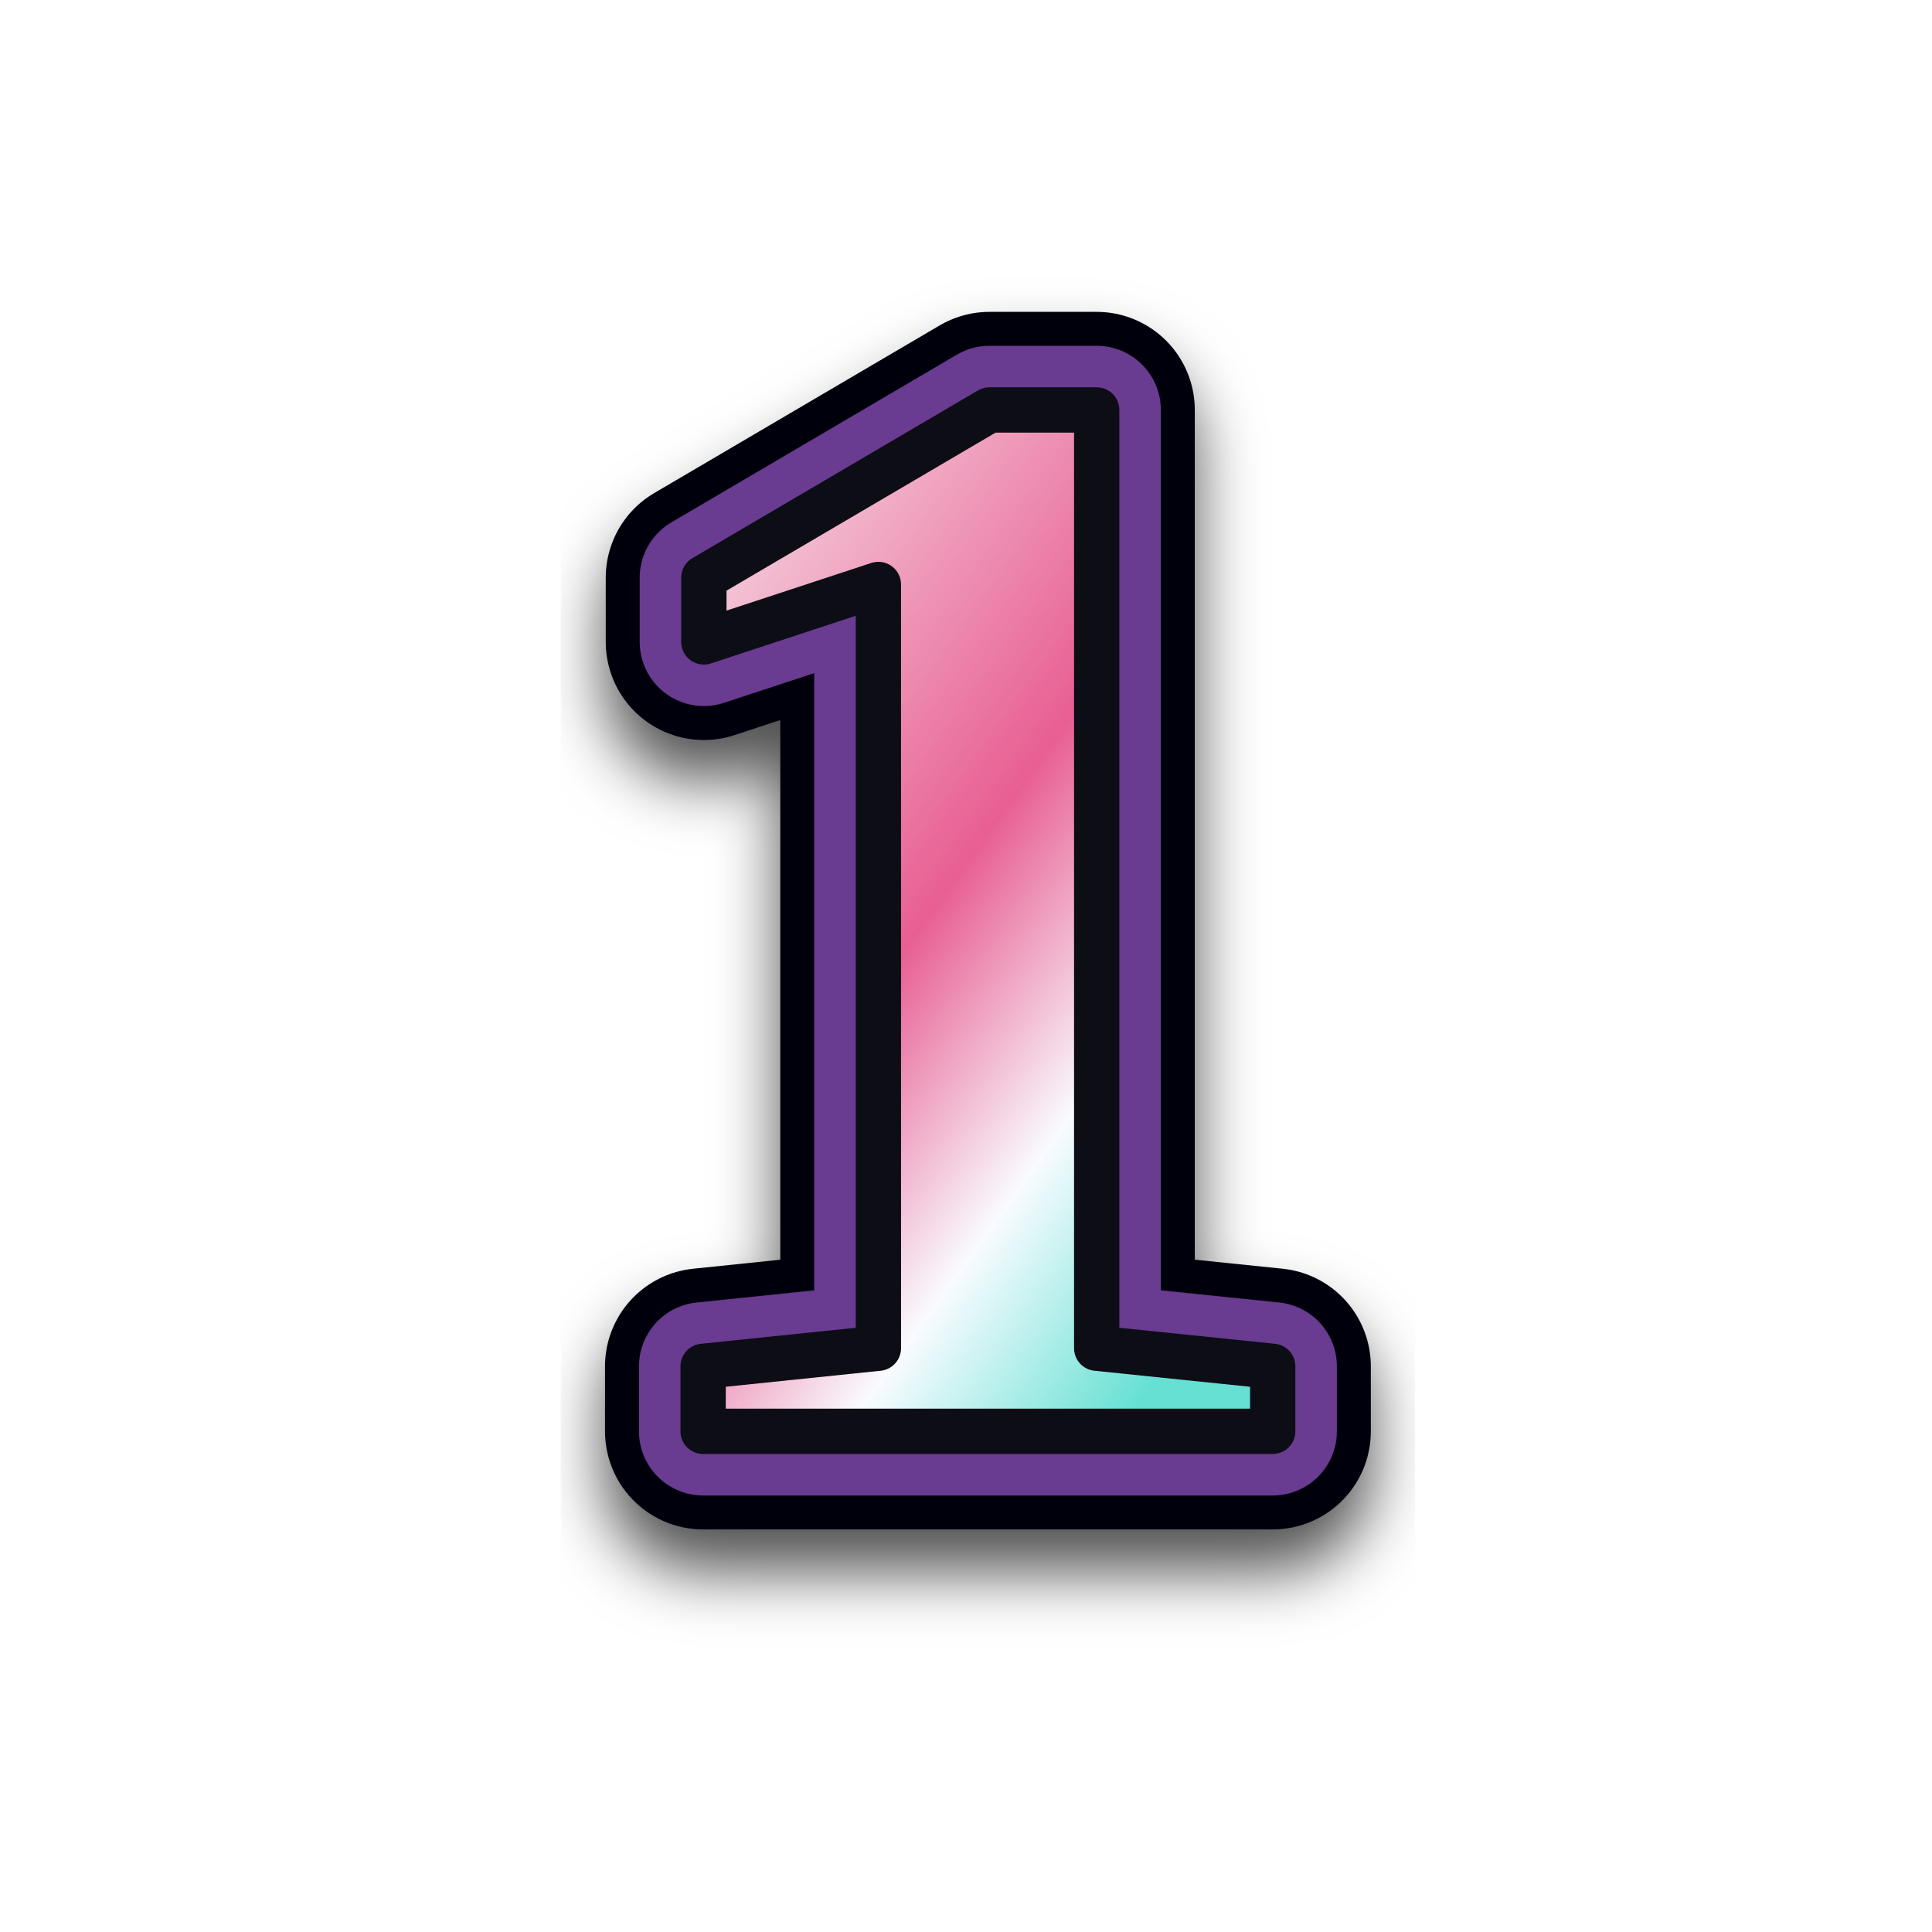
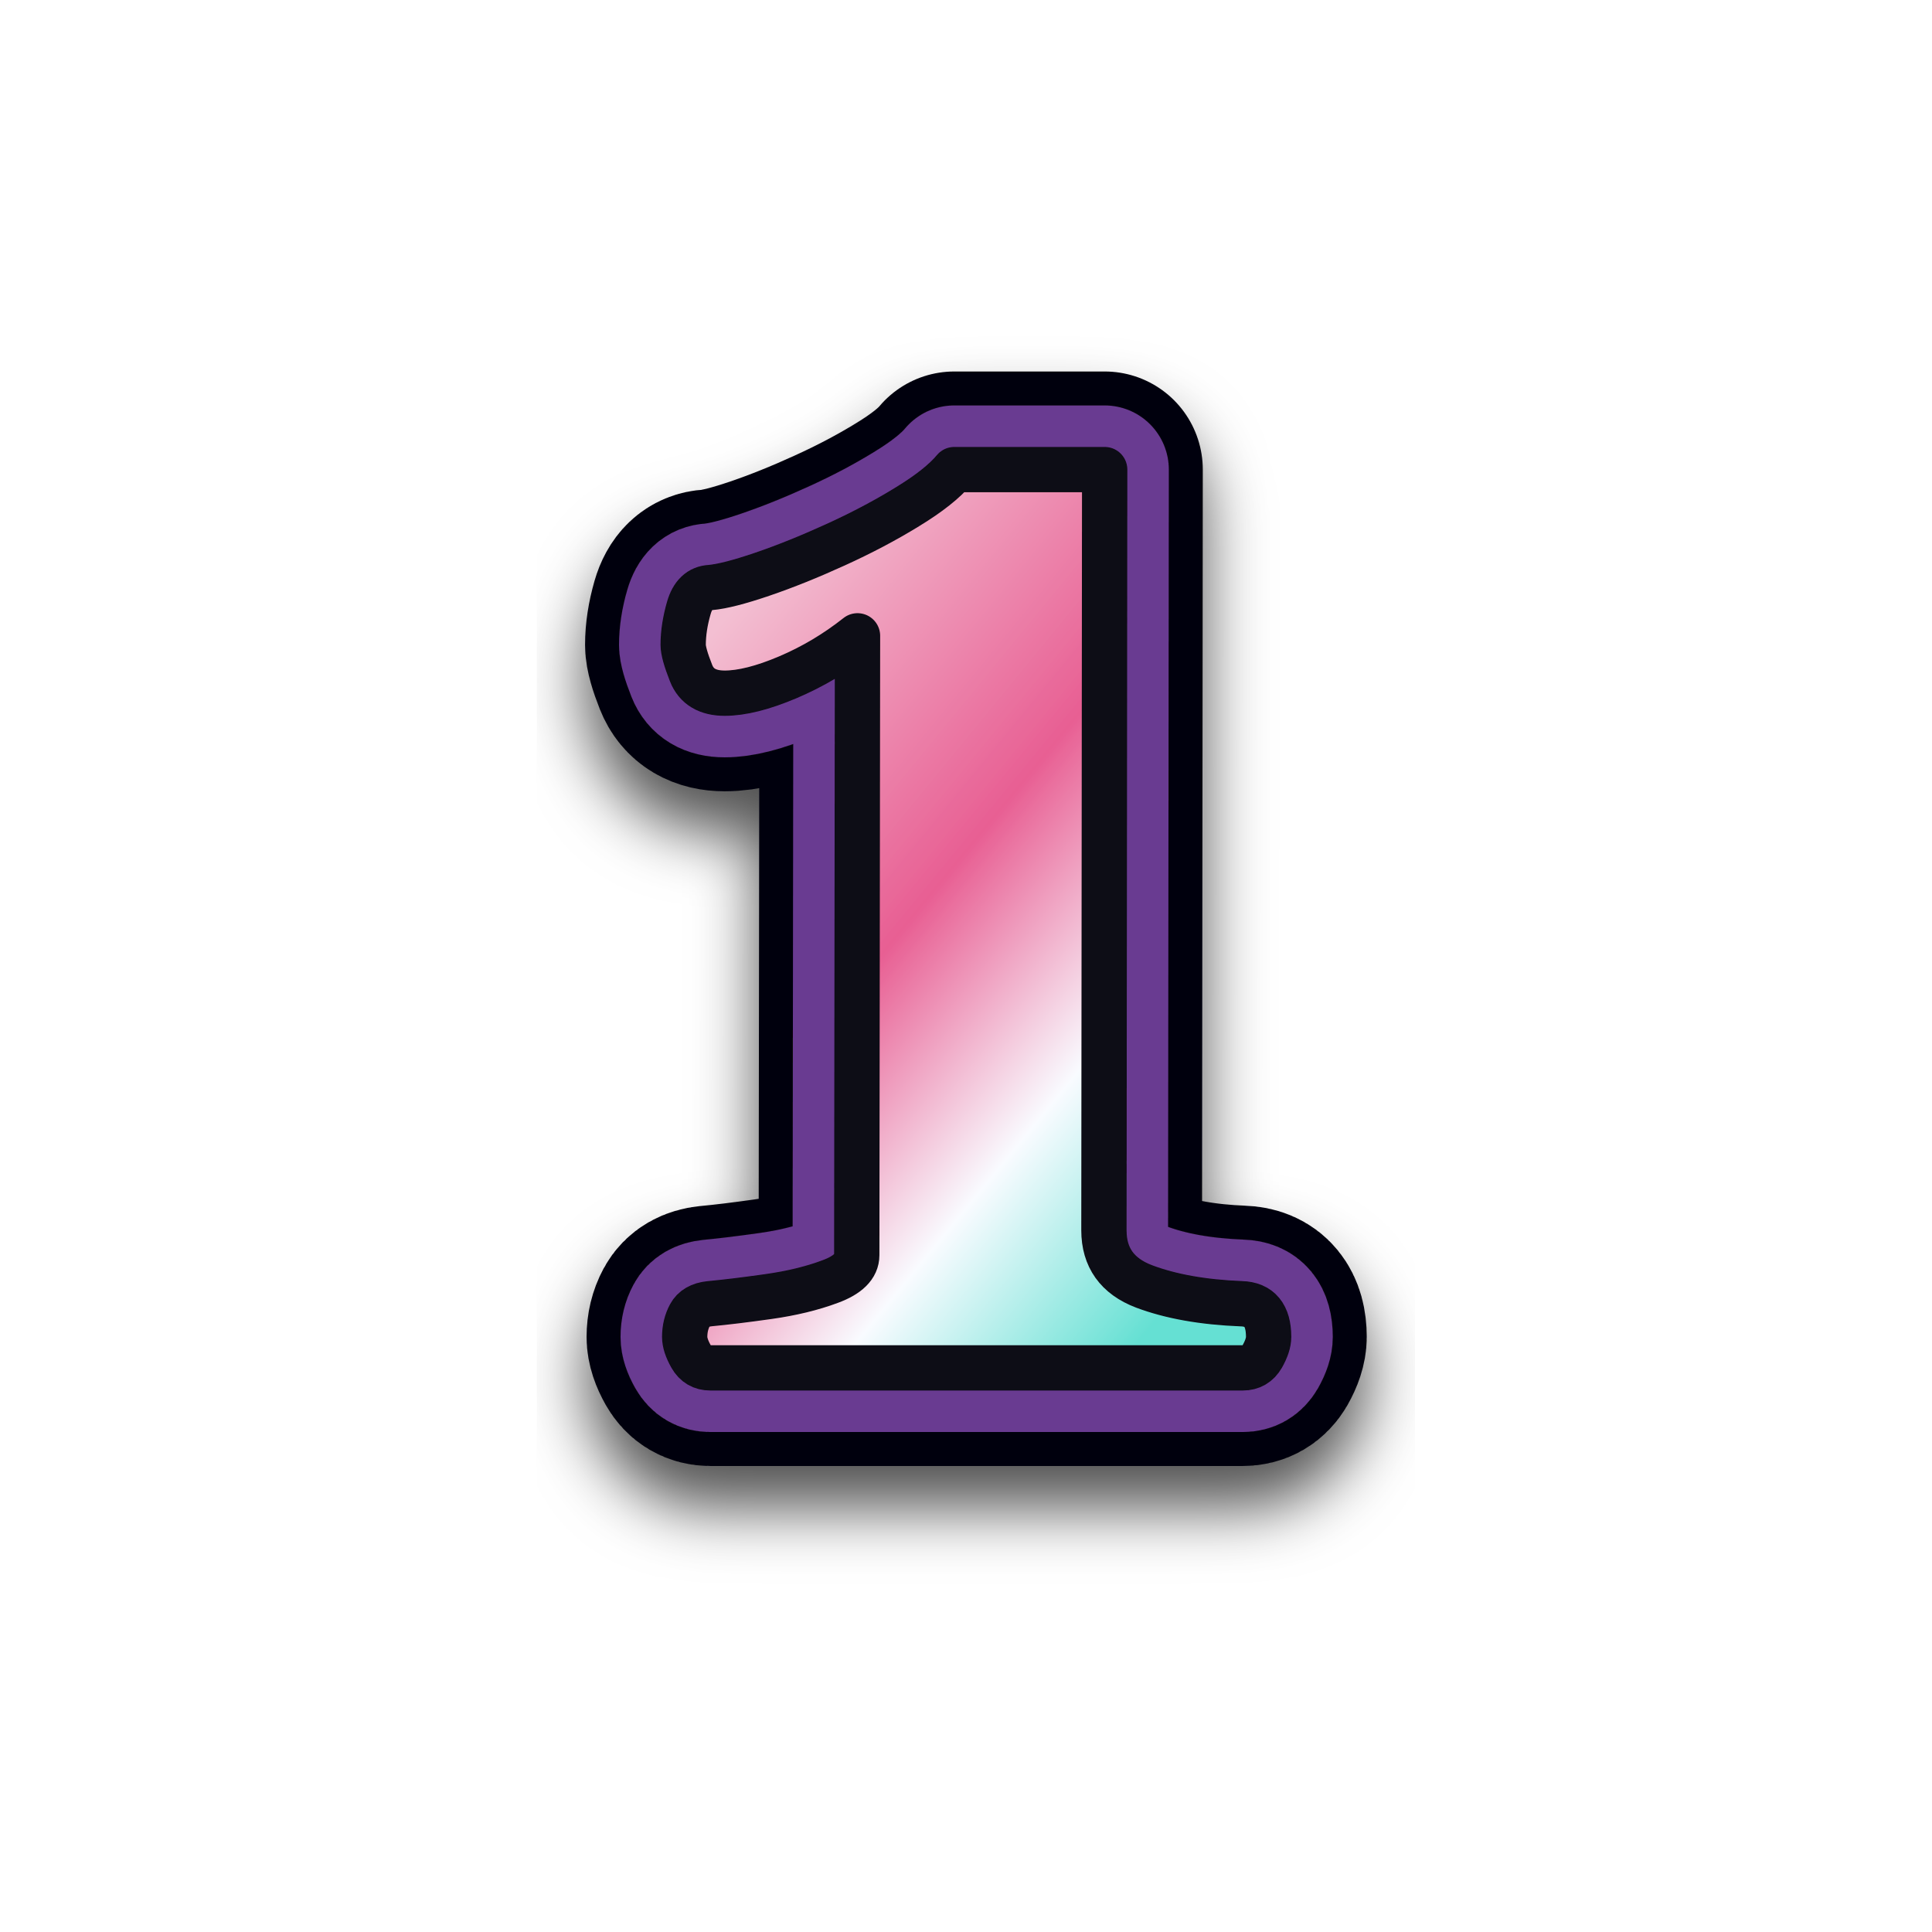
<svg xmlns="http://www.w3.org/2000/svg" viewBox="0 0 1024 1024" role="img" aria-label="LN 1 dan">
  <defs>
    <linearGradient id="lnfill" x1="18%" x2="84%" y1="8%" y2="92%">
      <stop offset="0" stop-color="#f3bfd2" />
      <stop offset="0.43" stop-color="#e85f93" />
      <stop offset="0.72" stop-color="#f9fbff" />
      <stop offset="1" stop-color="#65e0d3" />
    </linearGradient>
    <filter id="shadow" x="-25%" y="-25%" width="150%" height="150%">
      <feDropShadow dx="0" dy="22" stdDeviation="17" flood-color="#000" flood-opacity="0.68" />
    </filter>
  </defs>
  <g filter="url(#shadow)">
-     <text x="512" y="526" text-anchor="middle" dominant-baseline="middle" font-family="Georgia, 'Times New Roman', serif" font-size="820" font-weight="900" fill="none" stroke="#050509" stroke-width="104" stroke-linejoin="round">1</text>
-     <text x="512" y="526" text-anchor="middle" dominant-baseline="middle" font-family="Georgia, 'Times New Roman', serif" font-size="820" font-weight="900" fill="none" stroke="#693a91" stroke-width="68" stroke-linejoin="round">1</text>
-     <text x="512" y="526" text-anchor="middle" dominant-baseline="middle" font-family="Georgia, 'Times New Roman', serif" font-size="820" font-weight="900" fill="url(#lnfill)" stroke="#0d0a12" stroke-width="24" stroke-linejoin="round">1</text>
+     <path d="M658.7 725.0L376.5 725.0Q369.7 725.0 366.3 719.0Q362.9 713.0 362.9 708.6L362.9 708.6Q362.9 702.2 365.7 697.0Q368.5 691.8 376.1 691.0L376.1 691.0Q388.9 689.8 407.3 687.2Q425.7 684.6 439.9 679.3Q454.1 674.1 454.1 665.3L454.1 665.3L454.5 337.0Q437.3 350.6 417.5 359.0Q397.7 367.4 384.1 367.4L384.1 367.4Q370.5 367.4 366.3 356.8Q362.1 346.2 362.1 341.8L362.1 341.8Q362.1 332.6 365.1 322.2Q368.1 311.8 376.5 311.4L376.5 311.4Q385.7 310.6 403.9 304.4Q422.1 298.2 442.7 288.8Q463.4 279.4 480.8 268.7Q498.2 258.1 505.8 248.9L505.8 248.9L585.5 248.9L585.1 652.1Q585.1 673.7 606.3 681.8Q627.5 689.8 657.9 691.0L657.9 691.0Q672.4 691.4 672.4 708.6L672.4 708.6Q672.4 713.0 669.0 719.0Q665.5 725.0 658.7 725.0L658.7 725.0Z" fill="none" stroke="#050509" stroke-width="104" stroke-linejoin="round" />
+     <path d="M658.7 725.0L376.5 725.0Q369.7 725.0 366.3 719.0Q362.9 713.0 362.9 708.6L362.9 708.6Q362.9 702.2 365.7 697.0Q368.5 691.8 376.1 691.0L376.1 691.0Q388.9 689.8 407.3 687.2Q425.7 684.6 439.9 679.3Q454.1 674.1 454.1 665.3L454.1 665.3L454.5 337.0Q437.3 350.6 417.5 359.0Q397.7 367.4 384.1 367.4L384.1 367.4Q370.5 367.4 366.3 356.8Q362.1 346.2 362.1 341.8L362.1 341.8Q362.1 332.6 365.1 322.2Q368.1 311.8 376.5 311.4L376.5 311.4Q385.7 310.6 403.9 304.4Q422.1 298.2 442.7 288.8Q463.4 279.4 480.8 268.7Q498.2 258.1 505.8 248.9L505.8 248.9L585.5 248.9L585.1 652.1Q585.1 673.7 606.3 681.8Q627.5 689.8 657.9 691.0L657.9 691.0Q672.4 691.4 672.4 708.6L672.4 708.6Q672.4 713.0 669.0 719.0Q665.5 725.0 658.7 725.0L658.7 725.0Z" fill="none" stroke="#693a91" stroke-width="68" stroke-linejoin="round" />
+     <path d="M658.7 725.0L376.5 725.0Q369.7 725.0 366.3 719.0Q362.9 713.0 362.9 708.6L362.9 708.6Q362.9 702.2 365.7 697.0Q368.5 691.8 376.1 691.0L376.1 691.0Q388.9 689.8 407.3 687.2Q425.7 684.6 439.9 679.3Q454.1 674.1 454.1 665.3L454.1 665.3L454.5 337.0Q437.3 350.6 417.5 359.0Q397.7 367.4 384.1 367.4L384.1 367.4Q370.5 367.4 366.3 356.8Q362.1 346.2 362.1 341.8L362.1 341.8Q362.1 332.6 365.1 322.2Q368.1 311.8 376.5 311.4L376.5 311.4Q385.7 310.6 403.9 304.4Q422.1 298.2 442.7 288.8Q463.4 279.4 480.8 268.7Q498.2 258.1 505.8 248.9L505.8 248.9L585.5 248.9L585.1 652.1Q585.1 673.7 606.3 681.8Q627.5 689.8 657.9 691.0L657.9 691.0Q672.4 691.4 672.4 708.6L672.4 708.6Q672.4 713.0 669.0 719.0Q665.5 725.0 658.7 725.0L658.7 725.0Z" fill="url(#lnfill)" stroke="#0d0a12" stroke-width="24" stroke-linejoin="round" />
  </g>
</svg>
